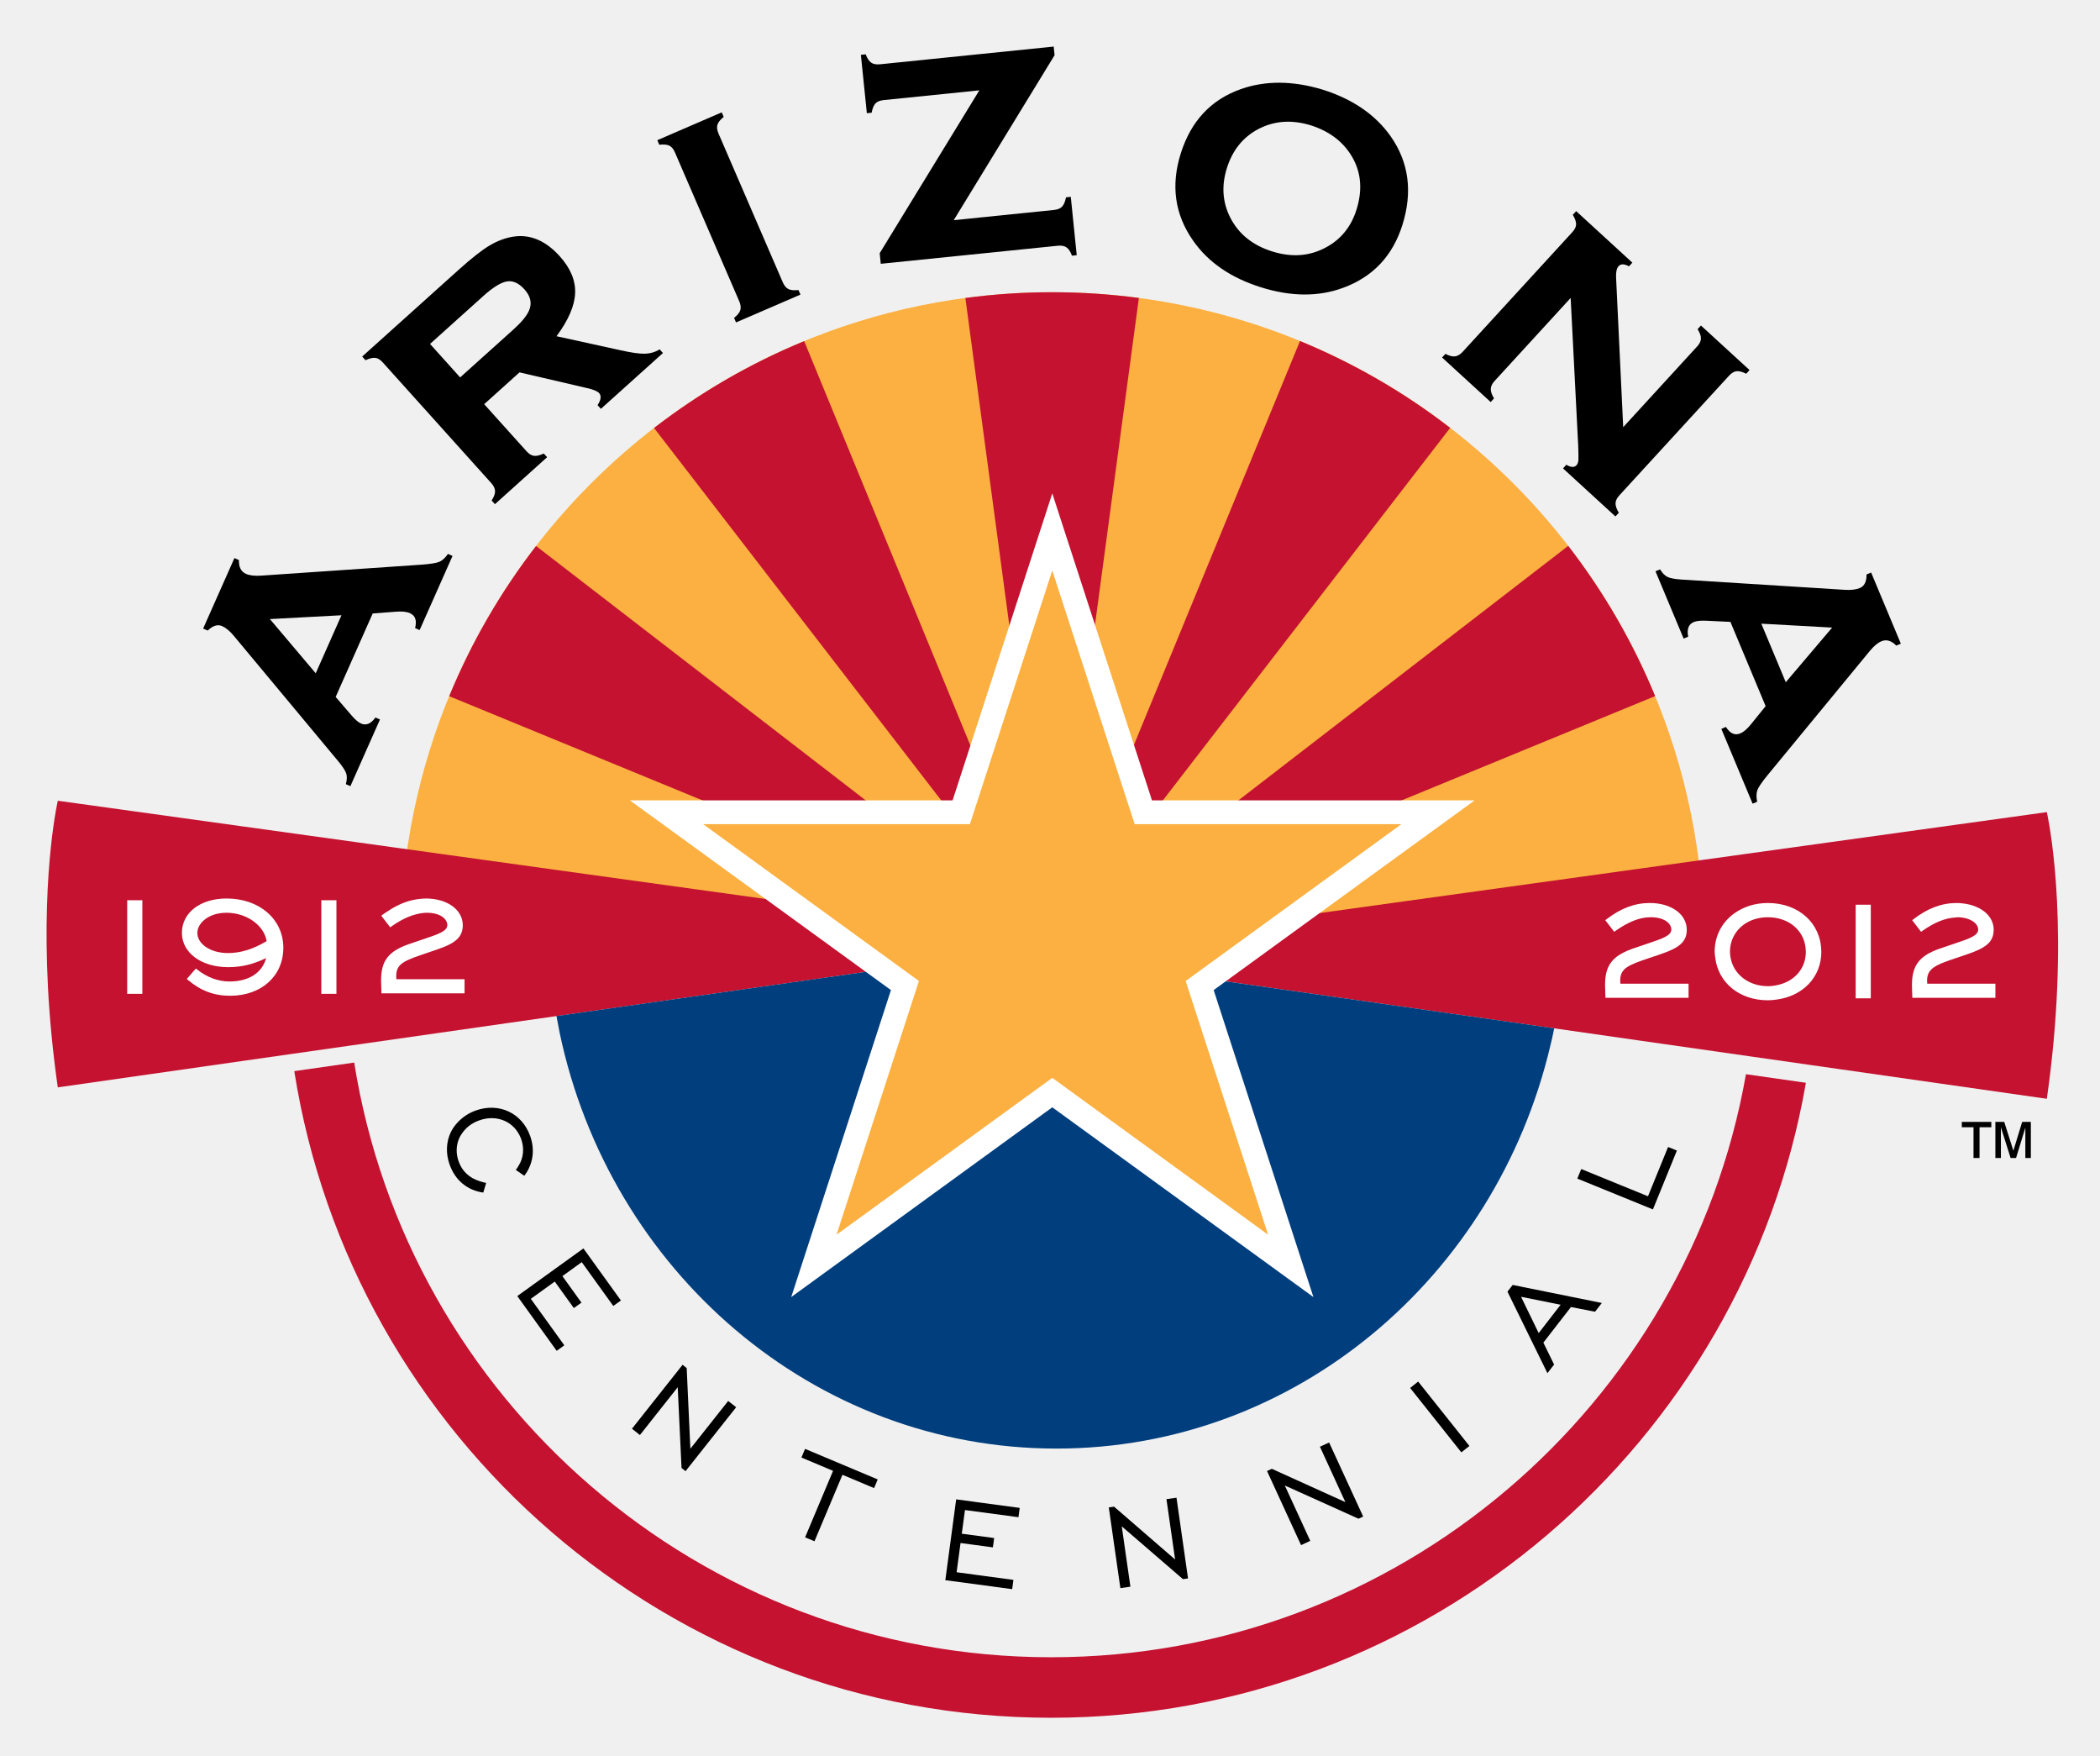
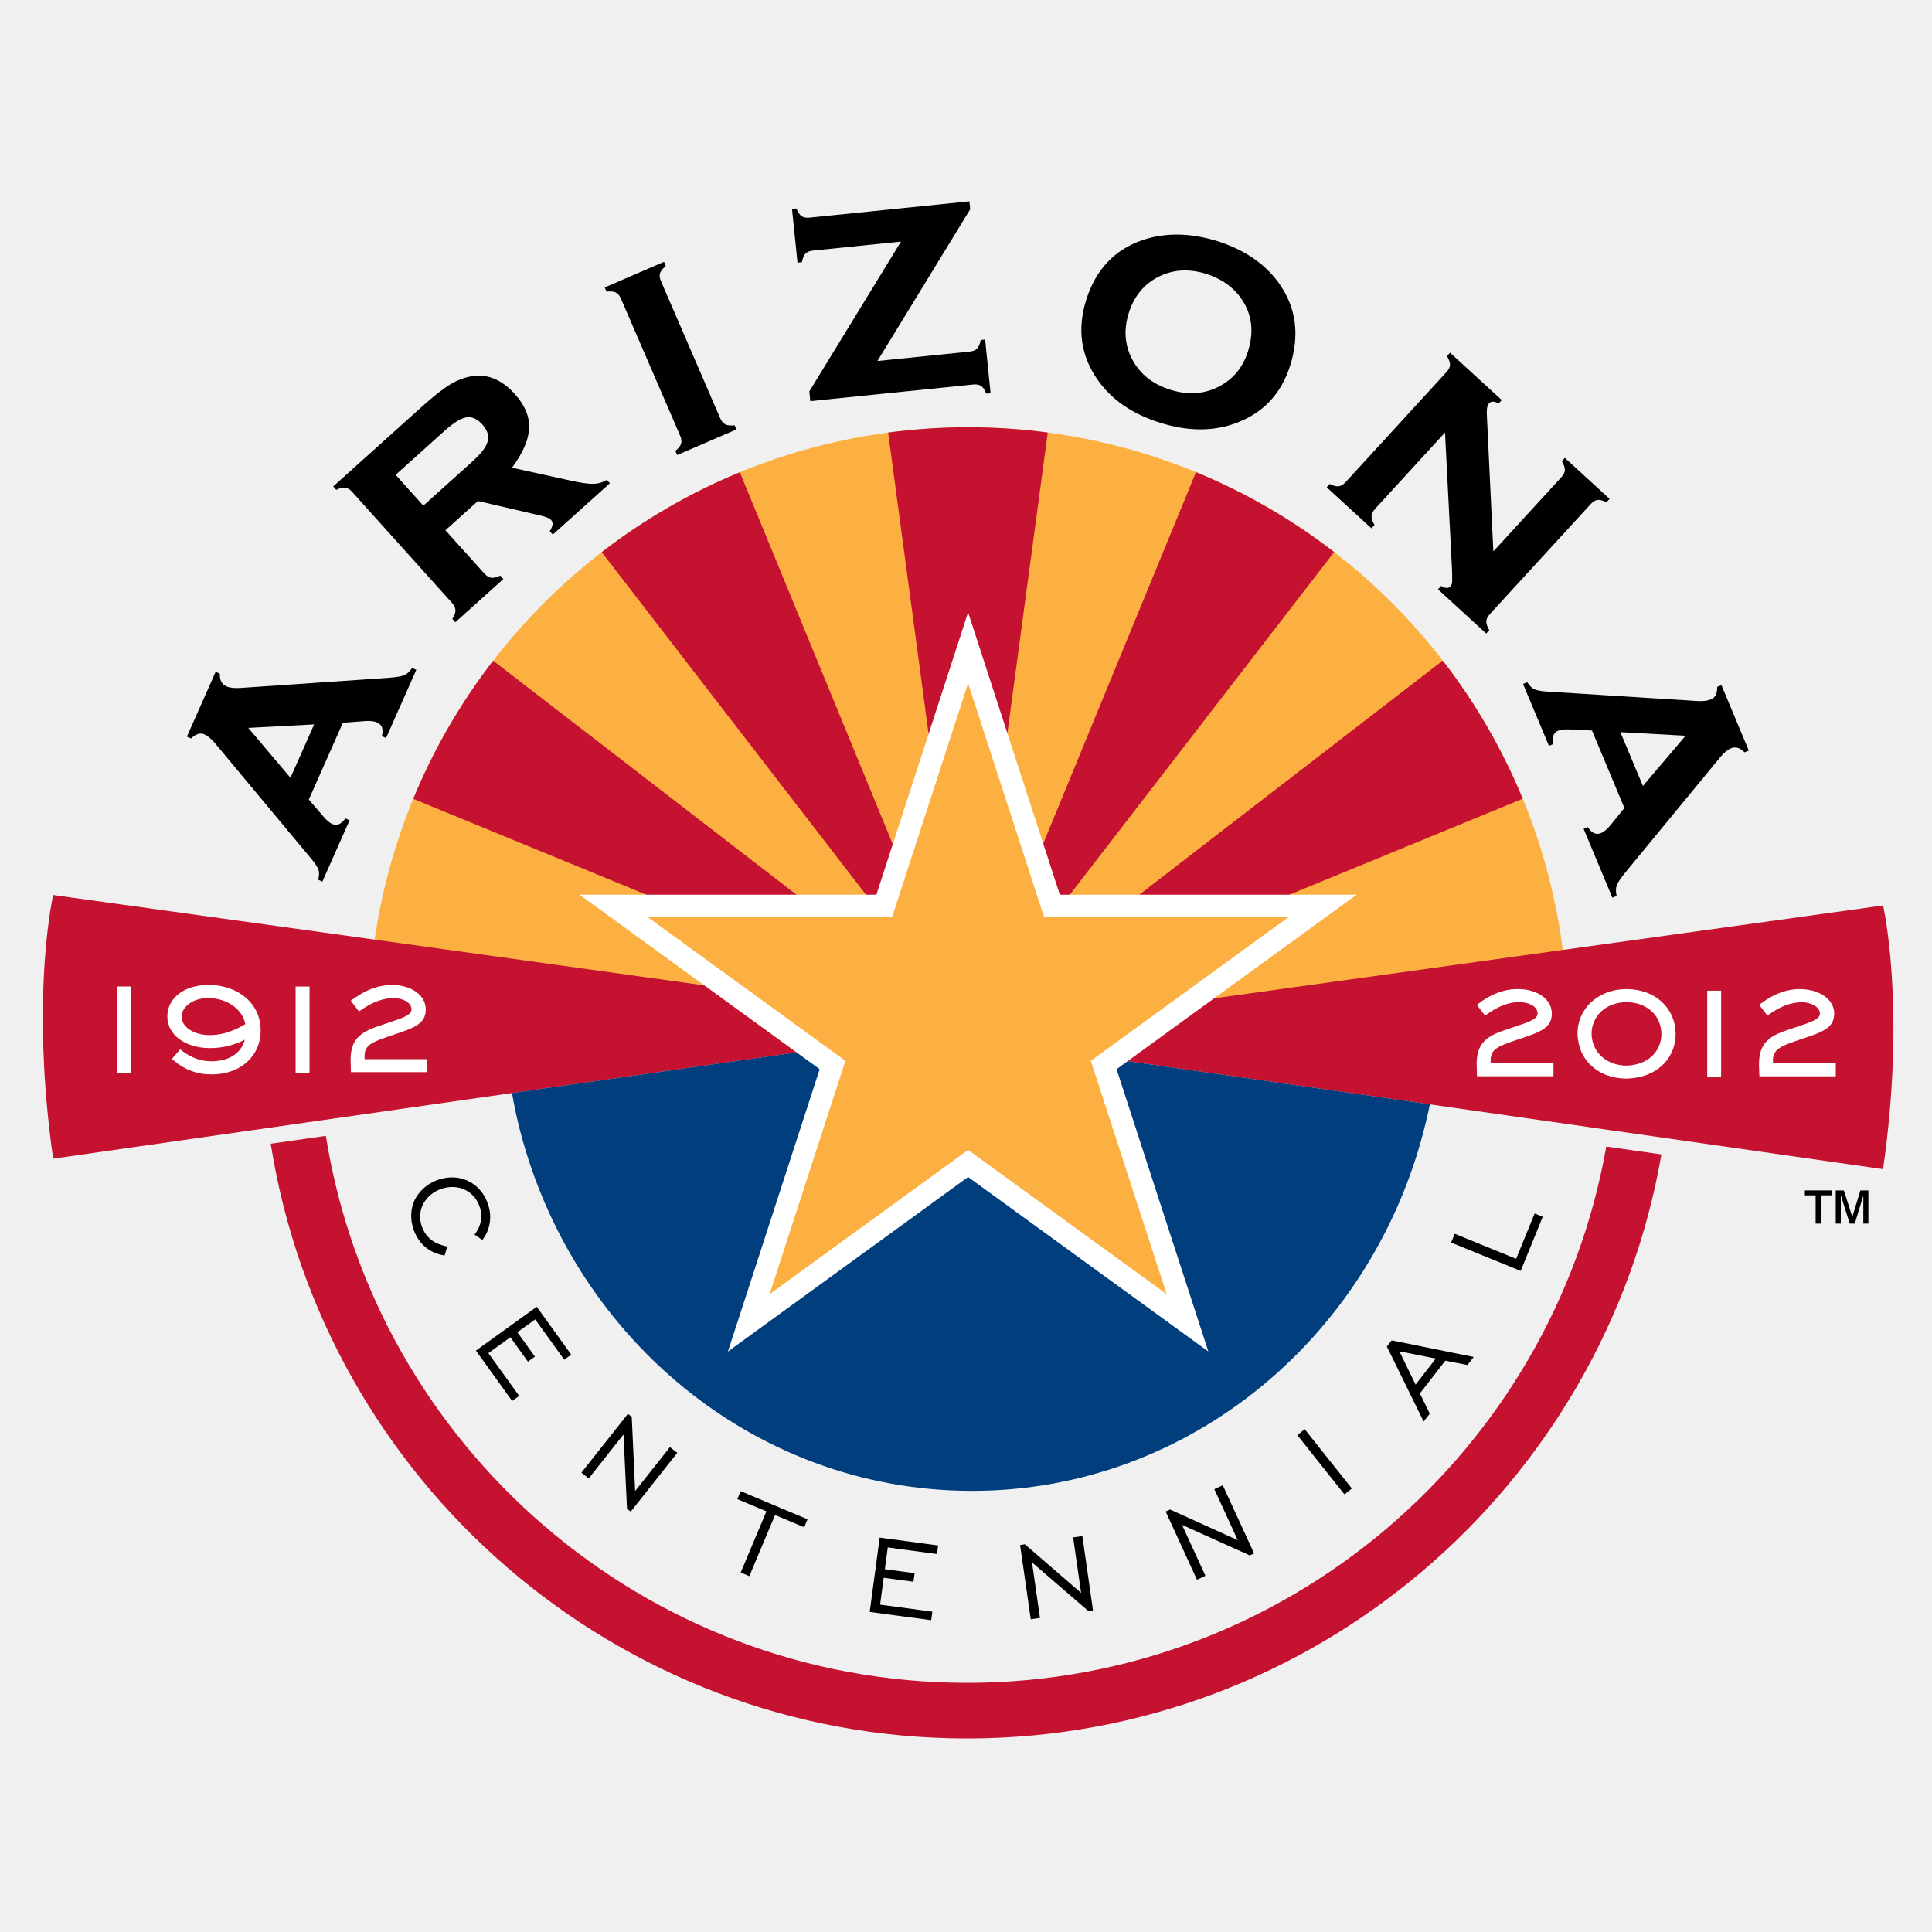
- <svg xmlns="http://www.w3.org/2000/svg" version="1.1" id="Layer_1" x="0px" y="0px" width="225.5px" height="188.5px" viewBox="0 0 225.5 188.5" enable-background="new 0 0 225.5 188.5" xml:space="preserve">
-   <path fill="#FBB041" d="M112.985,31.372c-38.657,0-69.997,31.339-69.997,69.996h139.993  C182.981,62.71,151.644,31.372,112.985,31.372z" />
+ <svg xmlns="http://www.w3.org/2000/svg" version="1.1" id="Layer_1" x="0px" y="0px" width="225.5px" height="225.5px" viewBox="0 -18.5 225.5 225.5" enable-background="new 0 -18.5 225.5 225.5" xml:space="preserve">
+   <path fill="#FBB041" d="M112.985,31.372c-38.657,0-69.997,31.339-69.997,69.996H182.98C182.98,62.71,151.645,31.372,112.985,31.372z  " />
  <g>
-     <path fill="#C41230" d="M168.396,58.603l-55.416,42.75l0.002-0.017l42.739-55.402c-4.901-3.785-10.317-6.932-16.127-9.322   l-26.612,64.717l9.312-69.341c-3.045-0.405-6.151-0.617-9.309-0.617c-3.161,0-6.271,0.213-9.322,0.62l9.313,69.365l-0.006,0.004   l0.006-0.002l0.001,0.01l0.002-0.012l64.75-26.625C175.336,68.921,172.185,63.504,168.396,58.603z" />
-     <path fill="#C41230" d="M86.352,36.622c-5.807,2.392-11.221,5.541-16.12,9.325l42.734,55.397L86.352,36.622z" />
-     <path fill="#C41230" d="M48.236,74.741l64.734,26.619L57.563,58.616C53.777,63.517,50.629,68.932,48.236,74.741z" />
+     <path fill="#C41230" d="M168.396,58.603l-55.417,42.75l0.002-0.018l42.739-55.402c-4.9-3.785-10.316-6.932-16.127-9.322   l-26.612,64.717l9.312-69.341c-3.045-0.405-6.151-0.617-9.309-0.617c-3.161,0-6.271,0.213-9.322,0.62l9.313,69.364l-0.006,0.004   l0.006-0.002l0.001,0.011l0.002-0.013l64.75-26.625C175.336,68.921,172.186,63.504,168.396,58.603z" />
+     <path fill="#C41230" d="M86.352,36.622c-5.807,2.392-11.221,5.541-16.12,9.325l42.734,55.396L86.352,36.622z" />
+     <path fill="#C41230" d="M48.236,74.741l64.734,26.618L57.563,58.616C53.777,63.517,50.629,68.932,48.236,74.741z" />
  </g>
  <path fill="none" d="M55.127,35.378c0.867-0.781,1.424-1.452,1.669-2.015c0.355-0.781,0.195-1.548-0.485-2.304  c-0.601-0.668-1.225-0.951-1.875-0.847c-0.646,0.106-1.495,0.629-2.542,1.571l-5.717,5.14l3.231,3.595L55.127,35.378z" />
-   <polygon fill="none" points="196.738,67.375 189.133,66.954 191.761,73.239 " />
+   <polygon fill="none" points="196.738,67.375 189.133,66.954 191.762,73.239 " />
  <polygon fill="none" points="36.667,66.052 28.982,66.462 33.903,72.281 " />
-   <path fill="none" d="M136.6,26.989c2.097,0.661,4.021,0.52,5.767-0.42c1.614-0.86,2.713-2.211,3.294-4.051  c0.628-1.995,0.521-3.799-0.316-5.406c-0.918-1.738-2.421-2.949-4.508-3.634c-2.098-0.661-4.019-0.527-5.761,0.401  c-1.622,0.873-2.73,2.259-3.327,4.159c-0.598,1.889-0.479,3.654,0.349,5.297C132.99,25.107,134.491,26.325,136.6,26.989z" />
-   <path fill="#C41230" d="M112.872,177.917c-37.726,0-69.094-27.709-74.838-63.844l-6.434,0.92  c6.195,39.281,40.275,69.419,81.271,69.419c40.558,0,74.332-29.503,81.048-68.169l-6.436-0.92  C181.221,150.842,150.16,177.917,112.872,177.917z" />
-   <path fill="#C41230" d="M219.841,87.427c-0.03-0.143-0.051-0.241-0.051-0.241l-37.221,5.166l-3.901,0.542l-38.932,5.403  l-0.422,0.307l-1.395,1.014l-1.393,1.014l-3.229,2.345l-0.224,0.164l-2.788,2.024l36.602,5.233l11.51,1.646l9.419,1.348l6.431,0.918  l24.563,3.512l0.798,0.112l0.183,0.026C222.294,100.442,220.188,89.103,219.841,87.427z" />
-   <path fill="#FFFFFF" d="M193.908,102.102c0,0.025,0.007,0.047,0.007,0.072c0,1.793-1.207,3.162-2.983,3.563  c-0.347,0.079-0.706,0.136-1.093,0.136c-2.07,0-3.679-1.27-4.004-3.039c-0.038-0.213-0.068-0.433-0.068-0.66  c0-0.769,0.228-1.454,0.617-2.025c0.699-1.027,1.94-1.676,3.455-1.676C192.174,98.473,193.868,99.999,193.908,102.102z   M181.32,105.609H174c-0.012-0.106-0.021-0.212-0.021-0.31c0-1.33,0.792-1.666,3.083-2.438l0.082-0.026l0.372-0.125  c2.177-0.729,3.613-1.211,3.613-2.896c0-1.664-1.671-2.872-3.977-2.872c-1.599,0-3.116,0.569-4.637,1.74l-0.139,0.107l0.957,1.244  l0.139-0.096c1.423-1,2.628-1.467,3.792-1.467c1.446,0,2.204,0.666,2.204,1.322c0,0.658-0.96,0.979-2.706,1.563  c-0.438,0.146-0.929,0.309-1.467,0.498c-0.789,0.279-1.388,0.594-1.838,0.979c-0.167,0.145-0.314,0.293-0.44,0.459  c-0.469,0.615-0.664,1.398-0.664,2.457l0.04,1.373h0.166h8.759L181.32,105.609L181.32,105.609z M195.578,102.174  c0-0.025-0.008-0.047-0.008-0.072c-0.041-2.992-2.434-5.159-5.731-5.159c-1.403,0-2.628,0.414-3.592,1.101  c-1.311,0.935-2.124,2.387-2.124,4.131c0,0.229,0.04,0.443,0.065,0.66c0.329,2.668,2.59,4.552,5.649,4.552  c0.338,0,0.657-0.038,0.975-0.082C193.621,106.917,195.578,104.887,195.578,102.174z M200.887,103.303v-6.174h-0.949h-0.674v10.049  h1.623V103.303L200.887,103.303z M214.268,105.609h-7.317c-0.012-0.106-0.021-0.212-0.021-0.31c0-1.053,0.556-1.498,1.841-1.996  c0.358-0.139,0.765-0.28,1.242-0.441l0.454-0.152c0.558-0.187,1.064-0.356,1.512-0.535c1.306-0.52,2.104-1.105,2.104-2.358  c0-1.135-0.786-2.045-2.01-2.519c-0.391-0.149-0.822-0.258-1.296-0.31c-0.218-0.024-0.438-0.045-0.672-0.045  c-1.6,0-3.117,0.569-4.636,1.74l-0.139,0.106l0.956,1.245l0.139-0.096c1.313-0.924,2.438-1.373,3.521-1.438  c0.091-0.006,0.185-0.027,0.271-0.027c0.446,0,0.801,0.078,1.113,0.184c0.702,0.239,1.089,0.684,1.089,1.139  c0,0.662-0.962,0.98-2.706,1.563c-0.43,0.144-0.908,0.304-1.432,0.487c-0.012,0.004-0.021,0.006-0.033,0.01  c-1.053,0.373-1.771,0.807-2.235,1.391c-0.496,0.623-0.706,1.418-0.706,2.504c0,0.07,0.005,0.221,0.012,0.453l0.029,0.92h8.92  V105.609L214.268,105.609z" />
-   <path fill="#C41230" d="M92.917,103.139l-0.226-0.164l-5.151-3.742l-1.394-1.014l-0.391-0.283l-1.004-0.729l-0.577-0.422  l-36.942-5.126l-4.506-0.626l-36.52-5.068c0,0-0.028,0.133-0.068,0.33c-0.039,0.187-0.087,0.441-0.15,0.799  c-0.584,3.35-2.008,14.051,0.218,29.643l0.332-0.048l24.808-3.546l6.43-0.918l9.397-1.344l12.579-1.799l34.547-4.938l-0.228-0.166  L92.917,103.139z" />
-   <path fill="#FFFFFF" d="M28.633,101.038c-1.503,0.883-2.792,1.279-4.169,1.279c-1.834,0-3.27-0.951-3.27-2.164  c0-1.041,1.193-2.162,3.119-2.162C26.477,97.991,28.347,99.32,28.633,101.038z M15.284,96.646h-1.625v10.049h1.625V96.646z   M30.424,101.747c0-3.063-2.563-5.287-6.092-5.287c-2.825,0-4.799,1.521-4.799,3.693c0,2.131,2.09,3.678,4.969,3.678  c1.427,0,2.699-0.302,4.075-0.977c-0.419,1.583-1.86,2.516-3.927,2.516c-1.223,0-2.428-0.445-3.483-1.291l-0.133-0.104l-0.975,1.125  l0.136,0.114c1.363,1.152,2.797,1.688,4.512,1.688C28.072,106.901,30.424,104.781,30.424,101.747z M36.128,102.102v-5.456h-1.625  v5.456v4.593h1.625V102.102z M41.798,106.639h2.952h5.134v-1.514h-5.25h-2.071c-0.011-0.107-0.02-0.213-0.02-0.312  c0-1.04,0.496-1.474,1.801-1.979c0.063-0.024,0.133-0.049,0.199-0.076c0.32-0.117,0.669-0.24,1.082-0.379l0.45-0.15  c2.179-0.73,3.62-1.213,3.62-2.898c0-1.664-1.672-2.871-3.975-2.871c-0.329,0-0.652,0.041-0.976,0.088  c-1.043,0.156-2.058,0.578-3.066,1.252c-0.199,0.134-0.398,0.248-0.596,0.4l-0.142,0.107L41.63,99.2l0.271,0.354l0.137-0.098  c0.956-0.67,1.786-1.072,2.583-1.283c0.408-0.108,0.811-0.182,1.21-0.182c1.446,0,2.202,0.664,2.202,1.321  c0,0.659-0.961,0.981-2.703,1.562c-0.242,0.082-0.535,0.185-0.806,0.275c-0.223,0.074-0.418,0.139-0.66,0.225  c-1.073,0.379-1.803,0.82-2.269,1.422c-0.01,0.015-0.021,0.025-0.03,0.039c-0.457,0.611-0.646,1.389-0.646,2.433l0.041,1.373  L41.798,106.639L41.798,106.639z" />
-   <path fill="#003E7E" d="M130.288,105.165l-0.391,0.283l-0.67,0.487l0.081,0.251l0.281,0.859l0.475,1.467l9.195,28.291  l-23.186-16.844l-3.08-2.234l-3.433,2.495l-22.828,16.583l9.429-29.014l0.601-1.854l-0.295-0.215l-0.943-0.687l-0.942-0.687  l-0.282-0.204l-34.547,4.938c0.015,0.08,0.031,0.159,0.046,0.238c0.049,0.268,0.102,0.535,0.153,0.801  c0.053,0.266,0.098,0.533,0.152,0.797c5.381,25.504,27.208,44.598,53.339,44.598c25.652,0,47.148-18.399,53.021-43.197  c0.063-0.266,0.132-0.525,0.189-0.792c0.059-0.267,0.114-0.53,0.171-0.799c0.021-0.108,0.041-0.22,0.063-0.329L130.288,105.165z" />
+   <path fill="none" d="M136.6,26.989c2.098,0.661,4.021,0.52,5.768-0.42c1.613-0.86,2.713-2.211,3.294-4.051  c0.628-1.995,0.521-3.799-0.315-5.406c-0.918-1.738-2.422-2.949-4.509-3.634c-2.098-0.661-4.019-0.527-5.761,0.401  c-1.622,0.873-2.73,2.259-3.327,4.159c-0.599,1.889-0.479,3.654,0.349,5.297C132.99,25.107,134.491,26.325,136.6,26.989z" />
+   <path fill="#C41230" d="M112.872,177.917c-37.726,0-69.094-27.709-74.838-63.844l-6.434,0.92  c6.195,39.28,40.275,69.419,81.271,69.419c40.559,0,74.332-29.503,81.048-68.169l-6.437-0.92  C181.221,150.842,150.16,177.917,112.872,177.917z" />
+   <path fill="#C41230" d="M219.841,87.427c-0.03-0.143-0.051-0.241-0.051-0.241l-37.222,5.166l-3.9,0.542l-38.932,5.403l-0.422,0.307  l-1.396,1.015l-1.394,1.014l-3.229,2.345l-0.225,0.164l-2.787,2.024l36.602,5.233l11.51,1.646l9.42,1.349l6.431,0.918l24.563,3.512  l0.797,0.111l0.184,0.026C222.294,100.441,220.188,89.103,219.841,87.427z" />
+   <path fill="#FFFFFF" d="M193.908,102.102c0,0.025,0.007,0.047,0.007,0.072c0,1.793-1.207,3.162-2.983,3.563  c-0.347,0.08-0.705,0.137-1.093,0.137c-2.069,0-3.679-1.27-4.004-3.039c-0.038-0.213-0.067-0.434-0.067-0.66  c0-0.769,0.228-1.454,0.616-2.025c0.699-1.026,1.94-1.676,3.455-1.676C192.174,98.473,193.868,99.999,193.908,102.102z   M181.32,105.609H174c-0.012-0.106-0.021-0.213-0.021-0.311c0-1.33,0.793-1.666,3.084-2.438l0.082-0.026l0.371-0.125  c2.178-0.729,3.613-1.211,3.613-2.896c0-1.664-1.671-2.873-3.977-2.873c-1.6,0-3.116,0.569-4.637,1.74l-0.14,0.107l0.957,1.244  l0.14-0.096c1.422-1,2.627-1.468,3.791-1.468c1.446,0,2.204,0.666,2.204,1.322c0,0.658-0.96,0.979-2.706,1.563  c-0.438,0.146-0.929,0.309-1.467,0.498c-0.789,0.278-1.388,0.594-1.838,0.979c-0.167,0.145-0.314,0.293-0.439,0.459  c-0.47,0.615-0.664,1.398-0.664,2.457l0.039,1.373h0.166h8.76L181.32,105.609L181.32,105.609z M195.578,102.174  c0-0.025-0.008-0.047-0.008-0.072c-0.041-2.992-2.434-5.158-5.731-5.158c-1.403,0-2.628,0.414-3.592,1.101  c-1.312,0.935-2.124,2.388-2.124,4.131c0,0.229,0.04,0.443,0.064,0.66c0.33,2.668,2.59,4.552,5.649,4.552  c0.338,0,0.657-0.037,0.976-0.082C193.621,106.917,195.578,104.887,195.578,102.174z M200.887,103.303v-6.174h-0.949h-0.674v10.049  h1.623V103.303L200.887,103.303z M214.268,105.609h-7.316c-0.012-0.106-0.021-0.213-0.021-0.311c0-1.053,0.557-1.498,1.842-1.996  c0.357-0.139,0.765-0.279,1.242-0.441l0.453-0.151c0.559-0.187,1.064-0.356,1.512-0.535c1.307-0.52,2.104-1.104,2.104-2.358  c0-1.135-0.786-2.045-2.01-2.519c-0.392-0.149-0.822-0.258-1.296-0.31c-0.219-0.024-0.438-0.045-0.672-0.045  c-1.601,0-3.117,0.568-4.637,1.74l-0.139,0.105l0.956,1.245l0.139-0.097c1.313-0.924,2.438-1.373,3.521-1.438  c0.092-0.006,0.186-0.027,0.271-0.027c0.446,0,0.801,0.078,1.113,0.185c0.702,0.239,1.089,0.684,1.089,1.139  c0,0.662-0.962,0.979-2.706,1.563c-0.43,0.144-0.908,0.304-1.432,0.486c-0.012,0.004-0.021,0.006-0.033,0.01  c-1.053,0.373-1.771,0.808-2.234,1.392c-0.496,0.623-0.707,1.418-0.707,2.504c0,0.069,0.006,0.222,0.012,0.453l0.029,0.92h8.92  V105.609L214.268,105.609z" />
+   <path fill="#C41230" d="M92.917,103.139l-0.226-0.164l-5.151-3.742l-1.394-1.014l-0.391-0.283l-1.004-0.729l-0.577-0.422  l-36.942-5.126l-4.506-0.626l-36.52-5.068c0,0-0.028,0.133-0.068,0.33c-0.039,0.187-0.087,0.441-0.15,0.799  c-0.584,3.35-2.008,14.051,0.218,29.643l0.332-0.047l24.808-3.547l6.43-0.918l9.397-1.344l12.579-1.799l34.547-4.938l-0.228-0.166  L92.917,103.139z" />
+   <path fill="#FFFFFF" d="M28.633,101.038c-1.503,0.883-2.792,1.278-4.169,1.278c-1.834,0-3.27-0.95-3.27-2.164  c0-1.041,1.193-2.161,3.119-2.161C26.477,97.991,28.347,99.32,28.633,101.038z M15.284,96.646h-1.625v10.049h1.625V96.646z   M30.424,101.747c0-3.063-2.563-5.287-6.092-5.287c-2.825,0-4.799,1.521-4.799,3.692c0,2.132,2.09,3.679,4.969,3.679  c1.427,0,2.699-0.302,4.075-0.978c-0.419,1.584-1.86,2.517-3.927,2.517c-1.223,0-2.428-0.445-3.483-1.291l-0.133-0.104l-0.975,1.125  l0.136,0.114c1.363,1.152,2.797,1.688,4.512,1.688C28.072,106.9,30.424,104.781,30.424,101.747z M36.128,102.102v-5.455h-1.625  v5.455v4.594h1.625V102.102z M41.798,106.639h2.952h5.134v-1.514h-5.25h-2.071c-0.011-0.107-0.02-0.213-0.02-0.313  c0-1.039,0.496-1.474,1.801-1.979c0.063-0.023,0.133-0.049,0.199-0.076c0.32-0.117,0.669-0.24,1.082-0.379l0.45-0.15  c2.179-0.729,3.62-1.213,3.62-2.897c0-1.664-1.672-2.871-3.975-2.871c-0.329,0-0.652,0.041-0.976,0.088  c-1.043,0.156-2.058,0.578-3.066,1.252c-0.199,0.134-0.398,0.248-0.596,0.4l-0.142,0.106l0.69,0.894l0.271,0.354l0.137-0.099  c0.956-0.67,1.786-1.072,2.583-1.283c0.408-0.108,0.811-0.182,1.21-0.182c1.446,0,2.202,0.664,2.202,1.321  c0,0.658-0.961,0.98-2.703,1.562c-0.242,0.082-0.535,0.185-0.806,0.274c-0.223,0.074-0.418,0.14-0.66,0.226  c-1.073,0.379-1.803,0.819-2.269,1.422c-0.01,0.015-0.021,0.024-0.03,0.039c-0.457,0.61-0.646,1.39-0.646,2.433l0.041,1.373  L41.798,106.639L41.798,106.639z" />
+   <path fill="#003E7E" d="M130.288,105.165l-0.392,0.283l-0.67,0.487l0.082,0.25l0.28,0.859l0.476,1.467l9.194,28.291l-23.186-16.844  l-3.08-2.234l-3.433,2.496l-22.828,16.582l9.429-29.014l0.601-1.854l-0.295-0.215l-0.943-0.688l-0.942-0.688l-0.282-0.203  l-34.547,4.938c0.015,0.08,0.031,0.159,0.046,0.238c0.049,0.268,0.102,0.535,0.153,0.801c0.053,0.266,0.098,0.533,0.152,0.797  c5.381,25.504,27.208,44.598,53.339,44.598c25.652,0,47.147-18.398,53.021-43.197c0.063-0.266,0.132-0.524,0.188-0.791  c0.06-0.268,0.115-0.53,0.172-0.799c0.021-0.108,0.041-0.221,0.063-0.33L130.288,105.165z" />
  <polygon fill="#FFFFFF" points="95.67,106.292 67.639,85.925 102.291,85.925 112.995,52.968 123.7,85.925 158.35,85.925   130.325,106.293 141.037,139.249 112.995,118.877 84.962,139.249 " />
-   <polygon fill="#FBB041" points="112.995,61.247 104.149,88.482 75.51,88.482 98.675,105.315 89.826,132.553 112.995,115.715   136.172,132.553 127.319,105.317 150.481,88.482 121.842,88.482 " />
+   <polygon fill="#FBB041" points="112.995,61.247 104.149,88.482 75.51,88.482 98.675,105.314 89.826,132.553 112.995,115.715   136.172,132.553 127.318,105.316 150.48,88.482 121.842,88.482 " />
  <g>
-     <path d="M56.301,126.227c0.938-1.227,1.173-2.775,0.618-4.301c-0.893-2.459-3.361-3.602-5.865-2.694   c-0.729,0.265-1.327,0.672-1.809,1.159c-0.353,0.354-0.646,0.75-0.853,1.188c-0.48,1.031-0.544,2.25-0.102,3.475   c0.603,1.664,1.889,2.732,3.599,2.977c0.001,0,0.003,0.002,0.004,0.002l0.056-0.183l0.258-0.861   c-0.253-0.036-0.474-0.11-0.697-0.181c-1.09-0.337-1.87-1.039-2.254-2.104c-0.331-0.908-0.276-1.828,0.102-2.611   c0.074-0.156,0.17-0.299,0.27-0.44c0.41-0.593,1.017-1.078,1.809-1.364c1.954-0.709,3.857,0.153,4.523,1.986   c0.358,0.997,0.252,2.018-0.252,2.841c-0.102,0.163-0.19,0.331-0.323,0.478l0,0L56.301,126.227L56.301,126.227L56.301,126.227z" />
-     <polygon points="57.347,137.846 55.549,139.142 55.557,139.155 59.779,145.02 60.584,144.439 60.598,144.43 57.009,139.449    57.002,139.437 57.941,138.758 59.572,137.584 61.619,140.43 62.421,139.855 62.435,139.842 60.396,137.008 60.388,136.999    62.468,135.499 65.855,140.202 66.659,139.627 66.675,139.615 62.649,134.026  " />
-     <polygon points="78.194,150.402 74.21,155.433 74.132,155.531 74.129,155.454 74.125,155.374 73.738,146.874 73.73,146.868    73.295,146.52 69.311,151.551 67.891,153.346 67.86,153.383 68.715,154.059 70.134,152.265 72.767,148.937 72.775,148.927    73.042,154.592 73.18,157.534 73.183,157.596 73.615,157.938 75.098,156.065 79.048,151.079 79.009,151.045  " />
-     <polygon points="86.45,155.547 86.449,155.547 86.059,156.476 89.159,157.78 89.455,157.904 87.396,162.799 86.455,165.04    86.455,165.04 86.455,165.043 87.46,165.465 88.413,163.199 90.464,158.329 93.317,159.528 93.86,159.756 94.251,158.827    86.452,155.547  " />
-     <polygon points="102.673,160.977 101.872,166.948 101.51,169.643 108.683,170.605 108.688,170.607 108.822,169.611 102.722,168.79    102.945,167.129 103.143,165.659 103.145,165.653 106.617,166.12 106.654,165.852 106.754,165.12 103.277,164.653 103.619,162.12    103.619,162.113 109.361,162.883 109.363,162.883 109.497,161.883 102.675,160.967  " />
-     <polygon points="126.336,160.813 126.333,160.79 125.254,160.942 126.061,166.558 126.184,167.422 125.335,166.688    119.628,161.749 119.063,161.831 119.877,167.5 120.307,170.497 120.329,170.493 121.385,170.34 120.958,167.366 120.456,163.864    120.48,163.885 123.906,166.838 124.005,166.924 127.027,169.532 127.572,169.456 127.124,166.322  " />
-     <polygon points="142.734,154.889 142.722,154.862 141.735,155.313 143.954,160.146 144.465,161.256 144.466,161.262    143.037,160.616 136.608,157.704 136.572,157.688 136.055,157.924 138.302,162.816 139.708,165.877 139.732,165.868    140.697,165.422 139.303,162.388 137.964,159.477 138.004,159.495 141.845,161.226 145.878,163.045 145.88,163.043    146.379,162.813 144.915,159.629  " />
-     <polygon points="152.284,148.319 152.235,148.358 151.422,149.006 154.649,153.063 156.884,155.874 156.922,155.92    157.785,155.233 155.501,152.361  " />
-     <path d="M162.431,137.946l-0.006,0.01l-0.552,0.711l2.377,4.848l1.91,3.895l0.004,0.01l0.717-0.926l-1.154-2.354l2.96-3.817   l0.003-0.005l2.578,0.503l0.01,0.001l0.728-0.938l-4.371-0.885L162.431,137.946z M165.223,143.109l-0.251-0.517l-1.635-3.361   l-0.005-0.01l3.626,0.725l0.624,0.126l-2.356,3.042L165.223,143.109z" />
-     <polygon points="179.127,123.163 179.111,123.156 176.963,128.427 174.063,127.247 169.806,125.508 169.798,125.529    169.786,125.524 169.375,126.531 173.61,128.256 177.479,129.833 177.484,129.819 177.498,129.824 180.066,123.522    179.134,123.141  " />
+     <path d="M56.301,126.227c0.938-1.227,1.173-2.774,0.618-4.301c-0.893-2.459-3.361-3.602-5.865-2.693   c-0.729,0.265-1.327,0.672-1.809,1.158c-0.353,0.354-0.646,0.75-0.853,1.188c-0.48,1.03-0.544,2.25-0.102,3.476   c0.603,1.663,1.889,2.731,3.599,2.977c0.001,0,0.003,0.002,0.004,0.002l0.056-0.184l0.258-0.86   c-0.253-0.036-0.474-0.11-0.697-0.181c-1.09-0.338-1.87-1.039-2.254-2.104c-0.331-0.908-0.276-1.828,0.102-2.611   c0.074-0.155,0.17-0.299,0.27-0.44c0.41-0.592,1.017-1.077,1.809-1.363c1.954-0.709,3.857,0.152,4.523,1.986   c0.358,0.996,0.252,2.018-0.252,2.841c-0.102,0.163-0.19,0.331-0.323,0.478l0,0L56.301,126.227L56.301,126.227L56.301,126.227z" />
+     <polygon points="57.347,137.846 55.549,139.143 55.557,139.155 59.779,145.02 60.584,144.439 60.598,144.43 57.009,139.449    57.002,139.438 57.941,138.758 59.572,137.584 61.619,140.43 62.421,139.855 62.435,139.842 60.396,137.008 60.388,136.999    62.468,135.499 65.855,140.202 66.659,139.627 66.675,139.615 62.649,134.025  " />
+     <polygon points="78.194,150.402 74.21,155.434 74.132,155.531 74.129,155.454 74.125,155.374 73.738,146.874 73.73,146.868    73.295,146.52 69.311,151.551 67.891,153.346 67.86,153.383 68.715,154.059 70.134,152.266 72.767,148.938 72.775,148.927    73.042,154.592 73.18,157.534 73.183,157.596 73.615,157.938 75.098,156.064 79.048,151.079 79.009,151.045  " />
+     <polygon points="86.45,155.547 86.449,155.547 86.059,156.477 89.159,157.78 89.455,157.904 87.396,162.799 86.455,165.04    86.455,165.04 86.455,165.043 87.46,165.465 88.413,163.199 90.464,158.329 93.317,159.527 93.86,159.756 94.251,158.827    86.452,155.547  " />
+     <polygon points="102.673,160.977 101.872,166.948 101.51,169.643 108.683,170.605 108.688,170.607 108.822,169.611 102.722,168.79    102.945,167.129 103.143,165.659 103.145,165.652 106.617,166.12 106.654,165.852 106.754,165.12 103.277,164.652 103.619,162.12    103.619,162.113 109.361,162.883 109.363,162.883 109.497,161.883 102.675,160.967  " />
+     <polygon points="126.336,160.813 126.333,160.79 125.254,160.941 126.061,166.559 126.184,167.422 125.335,166.688    119.628,161.749 119.063,161.831 119.877,167.5 120.307,170.497 120.329,170.493 121.385,170.34 120.958,167.366 120.456,163.864    120.48,163.885 123.906,166.838 124.005,166.924 127.027,169.532 127.572,169.456 127.124,166.322  " />
+     <polygon points="142.734,154.889 142.723,154.861 141.734,155.313 143.954,160.146 144.465,161.256 144.466,161.262    143.037,160.616 136.607,157.704 136.572,157.688 136.055,157.924 138.302,162.816 139.708,165.877 139.732,165.868    140.697,165.422 139.303,162.389 137.964,159.477 138.004,159.495 141.846,161.227 145.878,163.045 145.88,163.043    146.379,162.813 144.915,159.629  " />
+     <polygon points="152.284,148.318 152.234,148.357 151.422,149.006 154.648,153.063 156.884,155.874 156.922,155.92    157.785,155.232 155.501,152.361  " />
+     <path d="M162.432,137.945l-0.007,0.011l-0.552,0.711l2.377,4.849l1.91,3.895l0.004,0.01l0.717-0.926l-1.154-2.354l2.961-3.817   l0.002-0.005l2.578,0.502l0.01,0.002l0.729-0.938l-4.371-0.885L162.432,137.945z M165.223,143.109l-0.25-0.518l-1.636-3.361   l-0.005-0.01l3.626,0.725l0.624,0.127l-2.355,3.042L165.223,143.109z" />
+     <polygon points="179.127,123.163 179.111,123.156 176.963,128.427 174.063,127.247 169.807,125.508 169.798,125.529    169.786,125.523 169.375,126.531 173.609,128.256 177.479,129.833 177.484,129.818 177.498,129.824 180.066,123.521    179.134,123.141  " />
  </g>
-   <polygon points="216.197,123.54 215.217,120.443 214.265,120.443 214.265,124.319 214.857,124.319 214.857,121.017 215.901,124.319   216.485,124.319 217.484,121.064 217.484,124.319 218.074,124.319 218.074,120.443 217.142,120.443 " />
-   <polygon points="210.661,121.017 211.918,121.017 211.918,124.319 212.564,124.319 212.564,121.017 213.83,121.017 213.83,120.443   210.661,120.443 " />
+   <polygon points="216.197,123.54 215.217,120.443 214.266,120.443 214.266,124.318 214.857,124.318 214.857,121.018 215.9,124.318   216.484,124.318 217.484,121.064 217.484,124.318 218.074,124.318 218.074,120.443 217.143,120.443 " />
+   <polygon points="210.661,121.018 211.918,121.018 211.918,124.318 212.564,124.318 212.564,121.018 213.83,121.018 213.83,120.443   210.661,120.443 " />
  <path d="M23.846,67.213c0.408,0.181,0.823,0.526,1.25,1.034l11.248,13.505c0.451,0.547,0.727,0.971,0.83,1.274  c0.101,0.303,0.091,0.688-0.036,1.159l0.487,0.217l3.176-7.159l-0.487-0.216c-0.479,0.676-1,0.891-1.556,0.644  c-0.291-0.128-0.636-0.429-1.038-0.899l-1.676-1.951l3.976-8.958l2.472-0.192c0.659-0.055,1.169-0.002,1.525,0.155  c0.577,0.257,0.766,0.789,0.556,1.6l0.487,0.217l3.532-7.96l-0.489-0.216c-0.303,0.436-0.617,0.719-0.943,0.853  c-0.327,0.132-0.959,0.231-1.9,0.301L28.019,61.8c-0.686,0.042-1.22-0.021-1.602-0.191c-0.533-0.236-0.785-0.731-0.759-1.481  l-0.485-0.217l-3.359,7.569l0.489,0.215C22.856,67.163,23.372,67.003,23.846,67.213z M36.667,66.052l-2.764,6.229l-4.921-5.819  L36.667,66.052z" />
  <path d="M40.303,38.419c0.268,0.032,0.533,0.193,0.796,0.487l11.656,12.96c0.264,0.293,0.397,0.582,0.406,0.864  c0.006,0.284-0.116,0.617-0.37,0.999l0.355,0.397l5.604-5.042l-0.357-0.395c-0.433,0.201-0.785,0.284-1.054,0.248  c-0.273-0.036-0.54-0.201-0.803-0.494l-4.545-5.052l3.795-3.415l7.242,1.686c0.684,0.151,1.117,0.331,1.304,0.538  c0.264,0.292,0.208,0.724-0.164,1.299l0.354,0.395l6.666-5.993l-0.355-0.396c-0.482,0.297-1.013,0.454-1.586,0.469  c-0.576,0.016-1.485-0.117-2.726-0.396l-6.76-1.483c1.278-1.728,1.944-3.269,1.996-4.623c0.057-1.354-0.496-2.672-1.648-3.957  c-1.518-1.688-3.184-2.39-4.996-2.109c-0.879,0.142-1.731,0.463-2.562,0.963c-0.831,0.499-1.921,1.355-3.271,2.569l-10.387,9.338  l0.355,0.397C39.686,38.471,40.035,38.387,40.303,38.419z M51.894,31.783c1.047-0.942,1.896-1.465,2.542-1.571  c0.649-0.104,1.273,0.179,1.875,0.847c0.681,0.755,0.841,1.522,0.485,2.304c-0.246,0.563-0.802,1.234-1.669,2.015l-5.718,5.14  l-3.231-3.595L51.894,31.783z" />
  <path d="M71.87,15.634c0.243,0.117,0.443,0.354,0.6,0.715l6.914,16.002c0.156,0.361,0.193,0.676,0.11,0.948  c-0.084,0.271-0.309,0.546-0.669,0.827l0.209,0.489l6.92-2.989l-0.213-0.487c-0.474,0.051-0.832,0.017-1.078-0.104  c-0.247-0.122-0.449-0.362-0.604-0.723L77.15,14.324c-0.153-0.361-0.193-0.673-0.11-0.934c0.077-0.263,0.304-0.542,0.672-0.841  l-0.211-0.488l-6.918,2.988l0.211,0.489C71.268,15.487,71.628,15.518,71.87,15.634z" />
-   <path d="M93.596,12.102c0.092-0.474,0.229-0.809,0.414-1.002c0.184-0.195,0.477-0.311,0.881-0.354l10.271-1.047L94.463,27.183  l0.115,1.137l19.006-1.938c0.407-0.042,0.721,0.019,0.947,0.182c0.229,0.161,0.421,0.455,0.578,0.885l0.512-0.051l-0.639-6.266  l-0.512,0.052c-0.093,0.461-0.232,0.793-0.416,0.993c-0.183,0.202-0.478,0.321-0.881,0.363l-10.76,1.097L113.24,5.929L113.146,5  L94.499,6.902c-0.404,0.04-0.722-0.016-0.945-0.173c-0.227-0.154-0.427-0.453-0.598-0.895l-0.514,0.053l0.641,6.266L93.596,12.102z" />
-   <path d="M135.387,30.838c3.235,1.017,6.177,1.039,8.825,0.065c3.205-1.173,5.332-3.424,6.379-6.752  c1.116-3.544,0.698-6.715-1.256-9.514c-1.64-2.323-4.074-3.995-7.309-5.014c-3.209-0.97-6.138-0.989-8.79-0.054  c-3.204,1.133-5.353,3.435-6.446,6.908c-1.082,3.438-0.639,6.556,1.327,9.357C129.731,28.152,132.156,29.82,135.387,30.838z   M131.747,18.039c0.597-1.9,1.705-3.286,3.327-4.159c1.742-0.928,3.663-1.062,5.761-0.401c2.087,0.685,3.59,1.896,4.508,3.634  c0.839,1.607,0.944,3.411,0.316,5.406c-0.581,1.839-1.68,3.191-3.294,4.051c-1.746,0.94-3.67,1.081-5.767,0.42  c-2.107-0.665-3.608-1.882-4.504-3.654C131.268,21.692,131.15,19.927,131.747,18.039z" />
-   <path d="M160.428,42.769c-0.241-0.393-0.357-0.731-0.347-1.014c0.01-0.283,0.146-0.57,0.412-0.858l8.166-8.91l0.811,15.871  c0.028,0.776,0.035,1.287,0.021,1.528c-0.019,0.243-0.085,0.427-0.202,0.557c-0.239,0.26-0.603,0.244-1.092-0.05l-0.358,0.393  l5.628,5.158l0.362-0.394c-0.244-0.409-0.362-0.752-0.351-1.028c0.01-0.274,0.147-0.555,0.413-0.844l11.77-12.839  c0.265-0.29,0.533-0.454,0.807-0.487c0.27-0.033,0.619,0.058,1.041,0.271l0.36-0.394l-5.221-4.783l-0.357,0.393  c0.249,0.403,0.369,0.741,0.357,1.015c-0.01,0.274-0.146,0.556-0.414,0.847l-7.933,8.658l-0.766-16.089  c-0.024-0.574,0.064-0.972,0.271-1.197c0.24-0.262,0.614-0.255,1.118,0.02l0.36-0.395l-6.034-5.531l-0.36,0.393  c0.243,0.411,0.36,0.752,0.354,1.021c-0.006,0.271-0.142,0.551-0.406,0.841L157.06,37.773c-0.267,0.289-0.539,0.452-0.82,0.485  c-0.28,0.036-0.625-0.054-1.028-0.271l-0.36,0.393l5.22,4.783L160.428,42.769z" />
-   <path d="M179.08,61.948c-0.292-0.133-0.564-0.406-0.821-0.823l-0.491,0.206l3.022,7.225l0.489-0.205  c-0.159-0.814,0.04-1.337,0.602-1.573c0.292-0.122,0.749-0.167,1.367-0.139l2.566,0.125l3.781,9.044l-1.558,1.927  c-0.414,0.516-0.804,0.85-1.163,1c-0.583,0.245-1.1,0.013-1.542-0.694l-0.494,0.206l3.359,8.033l0.49-0.206  c-0.106-0.518-0.098-0.941,0.03-1.271c0.129-0.329,0.49-0.858,1.087-1.586l10.984-13.34c0.439-0.529,0.853-0.872,1.239-1.033  c0.539-0.227,1.067-0.07,1.599,0.467l0.491-0.207l-3.193-7.637l-0.492,0.204c0.006,0.77-0.231,1.253-0.713,1.454  c-0.409,0.172-0.945,0.238-1.607,0.198l-17.54-1.103C179.867,62.172,179.367,62.082,179.08,61.948z M196.738,67.375l-4.979,5.865  l-2.628-6.285L196.738,67.375z" />
+   <path d="M93.596,12.102c0.092-0.474,0.229-0.809,0.414-1.002c0.184-0.195,0.477-0.311,0.881-0.354l10.271-1.047L94.463,27.183  l0.115,1.137l19.006-1.938c0.407-0.042,0.721,0.019,0.947,0.182c0.229,0.161,0.421,0.455,0.578,0.885l0.512-0.051l-0.639-6.266  l-0.512,0.052c-0.094,0.461-0.232,0.793-0.416,0.993c-0.184,0.202-0.479,0.321-0.882,0.363l-10.76,1.097L113.24,5.929L113.146,5  L94.499,6.902c-0.404,0.04-0.722-0.016-0.945-0.173c-0.227-0.154-0.427-0.453-0.598-0.895l-0.514,0.053l0.641,6.266L93.596,12.102z" />
+   <path d="M135.387,30.838c3.235,1.017,6.178,1.039,8.825,0.065c3.205-1.173,5.332-3.424,6.379-6.752  c1.116-3.544,0.698-6.715-1.256-9.514c-1.64-2.323-4.074-3.995-7.31-5.014c-3.209-0.97-6.137-0.989-8.789-0.054  c-3.204,1.133-5.354,3.435-6.446,6.908c-1.082,3.438-0.64,6.556,1.327,9.357C129.73,28.152,132.156,29.82,135.387,30.838z   M131.747,18.039c0.597-1.9,1.705-3.286,3.327-4.159c1.742-0.928,3.662-1.062,5.761-0.401c2.087,0.685,3.59,1.896,4.508,3.634  c0.839,1.607,0.944,3.411,0.316,5.406c-0.581,1.839-1.681,3.191-3.294,4.051c-1.746,0.94-3.67,1.081-5.768,0.42  c-2.106-0.665-3.607-1.882-4.504-3.654C131.268,21.692,131.15,19.927,131.747,18.039z" />
+   <path d="M160.428,42.769c-0.24-0.393-0.357-0.731-0.347-1.014c0.01-0.283,0.146-0.57,0.412-0.858l8.166-8.91l0.812,15.871  c0.027,0.776,0.034,1.287,0.021,1.528c-0.019,0.243-0.085,0.427-0.202,0.557c-0.239,0.26-0.604,0.244-1.092-0.05l-0.358,0.393  l5.628,5.158l0.362-0.394c-0.244-0.409-0.362-0.752-0.351-1.028c0.01-0.274,0.146-0.555,0.412-0.844l11.771-12.839  c0.265-0.29,0.532-0.454,0.807-0.487c0.271-0.033,0.619,0.058,1.041,0.271l0.36-0.394l-5.221-4.783l-0.357,0.393  c0.249,0.403,0.369,0.741,0.357,1.015c-0.01,0.274-0.146,0.556-0.414,0.847l-7.934,8.658l-0.766-16.089  c-0.023-0.574,0.064-0.972,0.271-1.197c0.239-0.262,0.613-0.255,1.117,0.02l0.36-0.395l-6.034-5.531l-0.359,0.393  c0.242,0.411,0.359,0.752,0.354,1.021c-0.006,0.271-0.143,0.551-0.406,0.841l-11.777,12.851c-0.268,0.289-0.539,0.452-0.82,0.485  c-0.28,0.036-0.625-0.054-1.028-0.271l-0.36,0.393l5.221,4.783L160.428,42.769z" />
+   <path d="M179.08,61.948c-0.292-0.133-0.564-0.406-0.821-0.823l-0.491,0.206l3.022,7.225l0.489-0.205  c-0.159-0.814,0.039-1.337,0.602-1.573c0.292-0.122,0.749-0.167,1.367-0.139l2.566,0.125l3.781,9.044l-1.559,1.927  c-0.414,0.516-0.805,0.85-1.163,1c-0.583,0.245-1.101,0.013-1.542-0.694l-0.494,0.206l3.359,8.033l0.49-0.206  c-0.106-0.518-0.099-0.941,0.029-1.271c0.129-0.329,0.49-0.858,1.088-1.586l10.983-13.34c0.438-0.529,0.853-0.872,1.239-1.033  c0.539-0.227,1.066-0.07,1.599,0.467l0.491-0.207l-3.193-7.637l-0.492,0.204c0.006,0.77-0.23,1.253-0.713,1.454  c-0.408,0.172-0.945,0.238-1.607,0.198l-17.539-1.104C179.867,62.172,179.367,62.082,179.08,61.948z M196.738,67.375l-4.979,5.865  l-2.628-6.285L196.738,67.375z" />
</svg>
